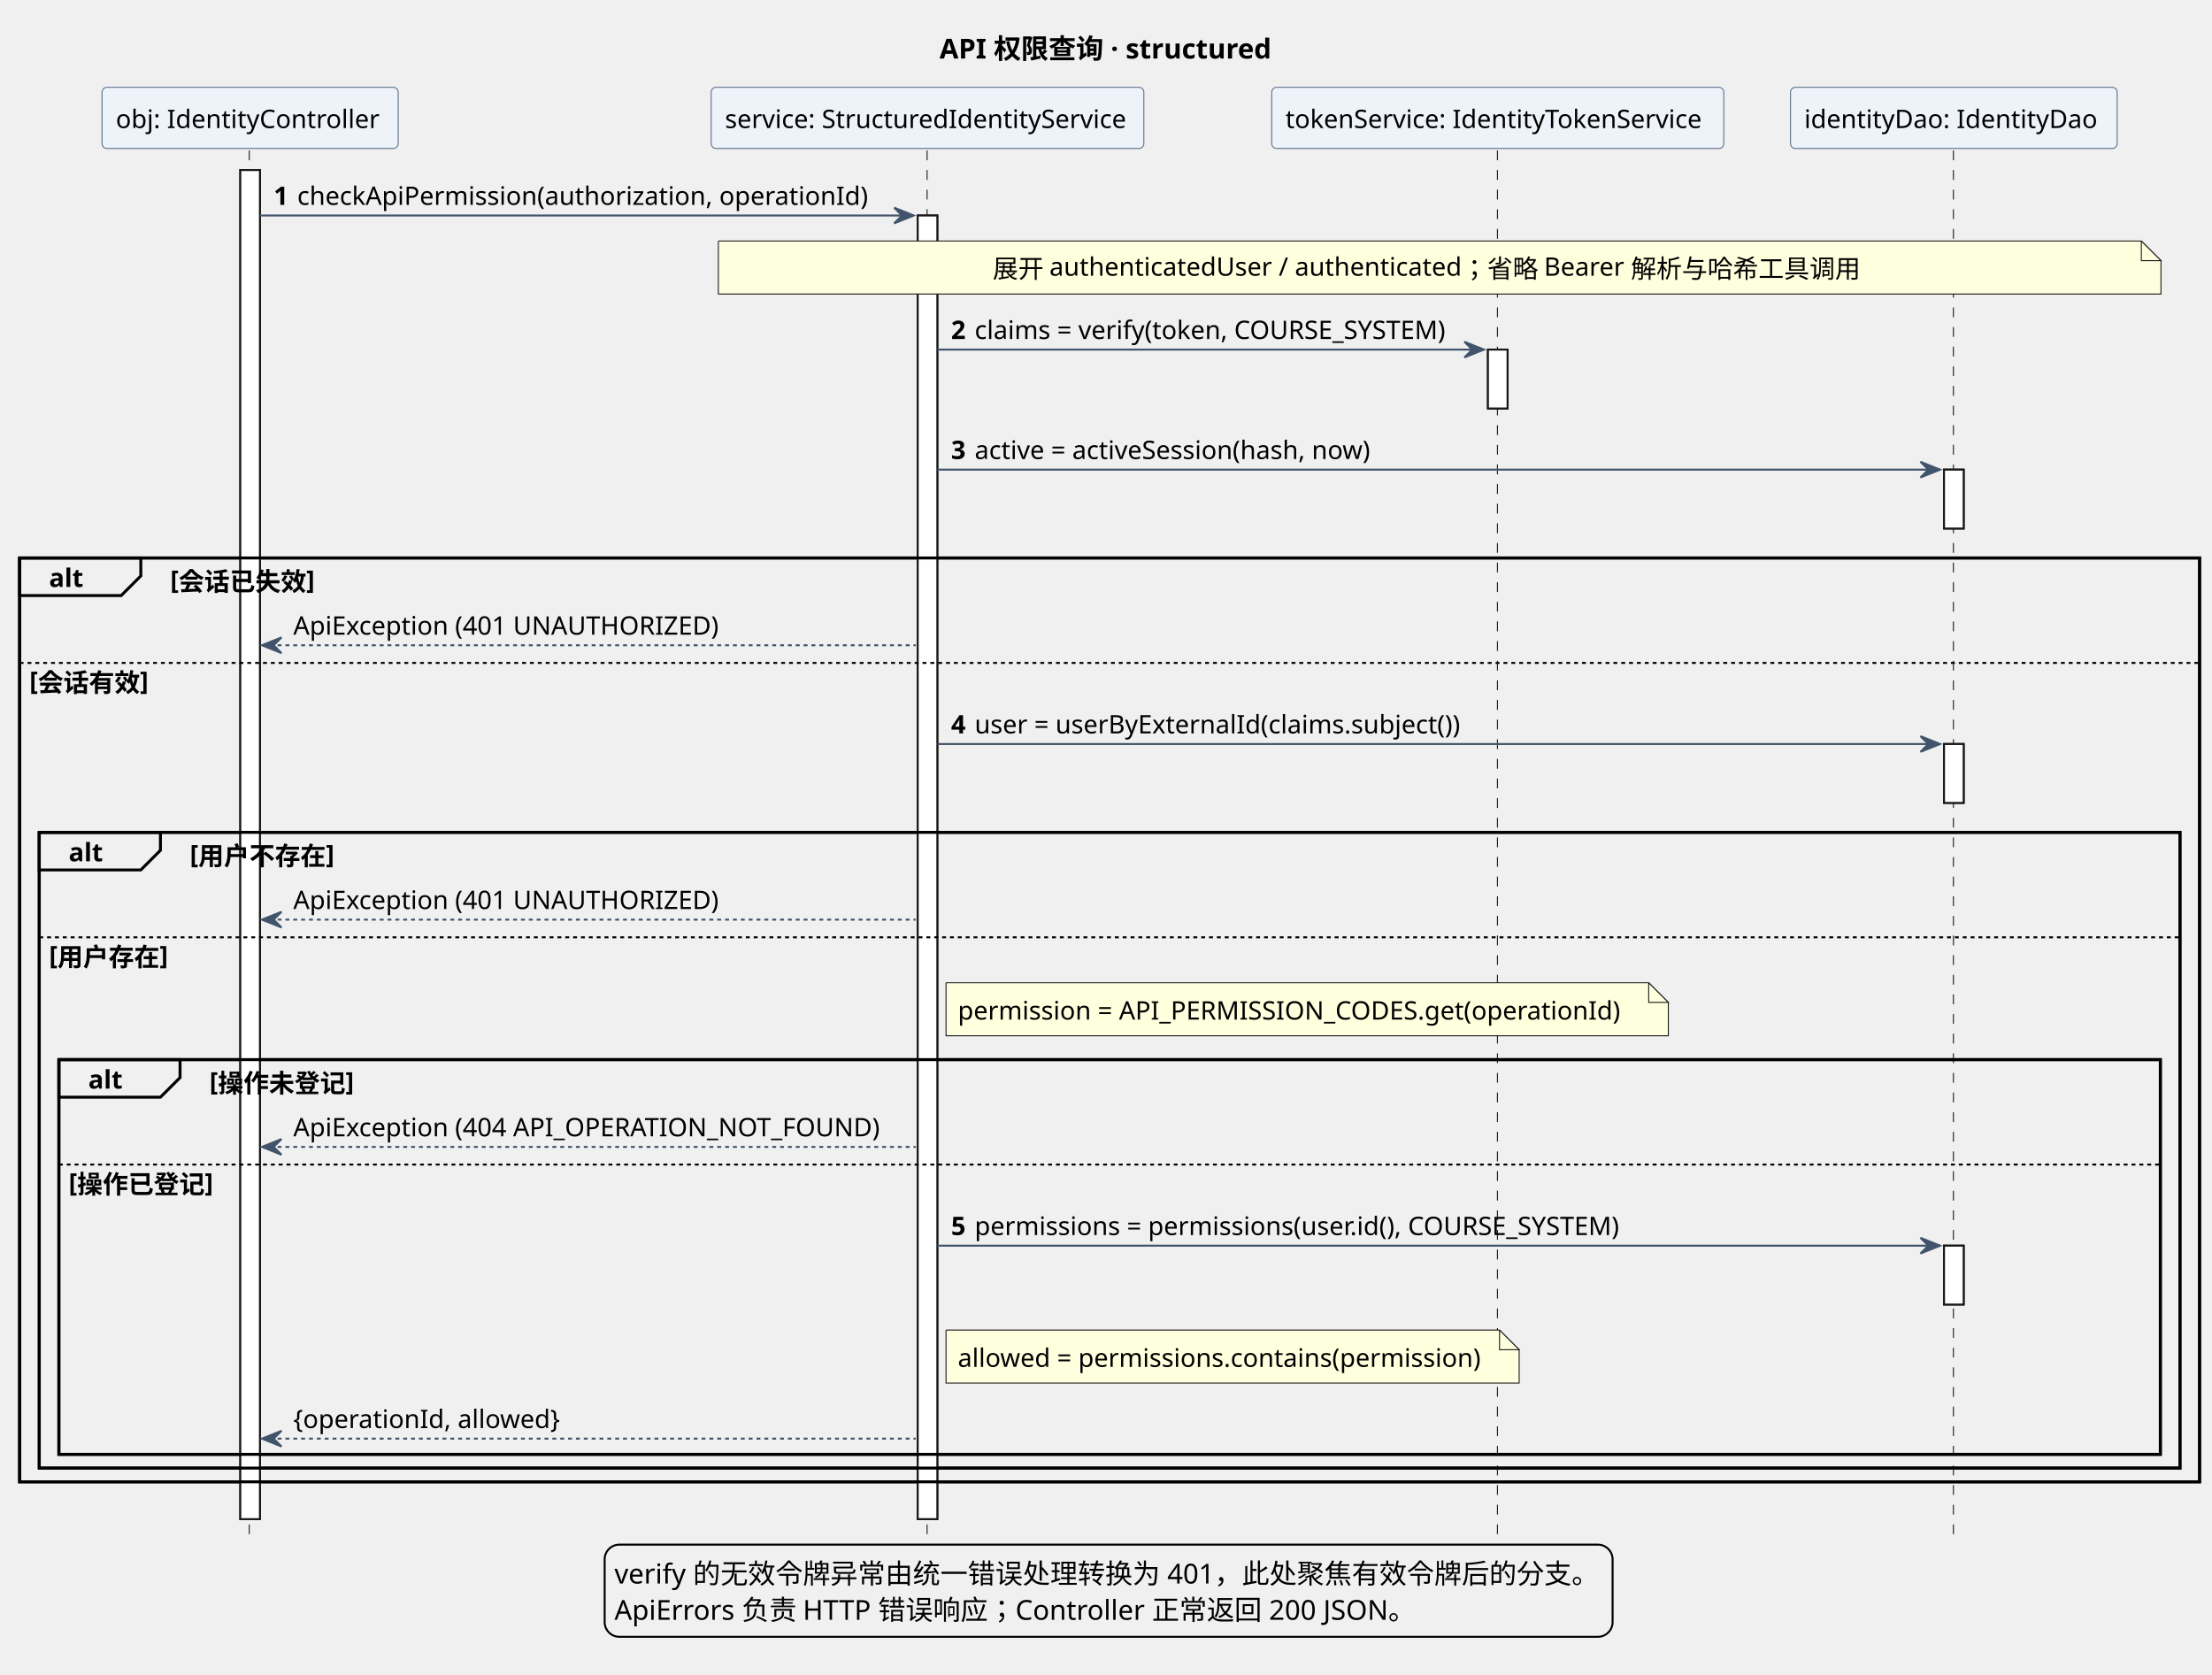
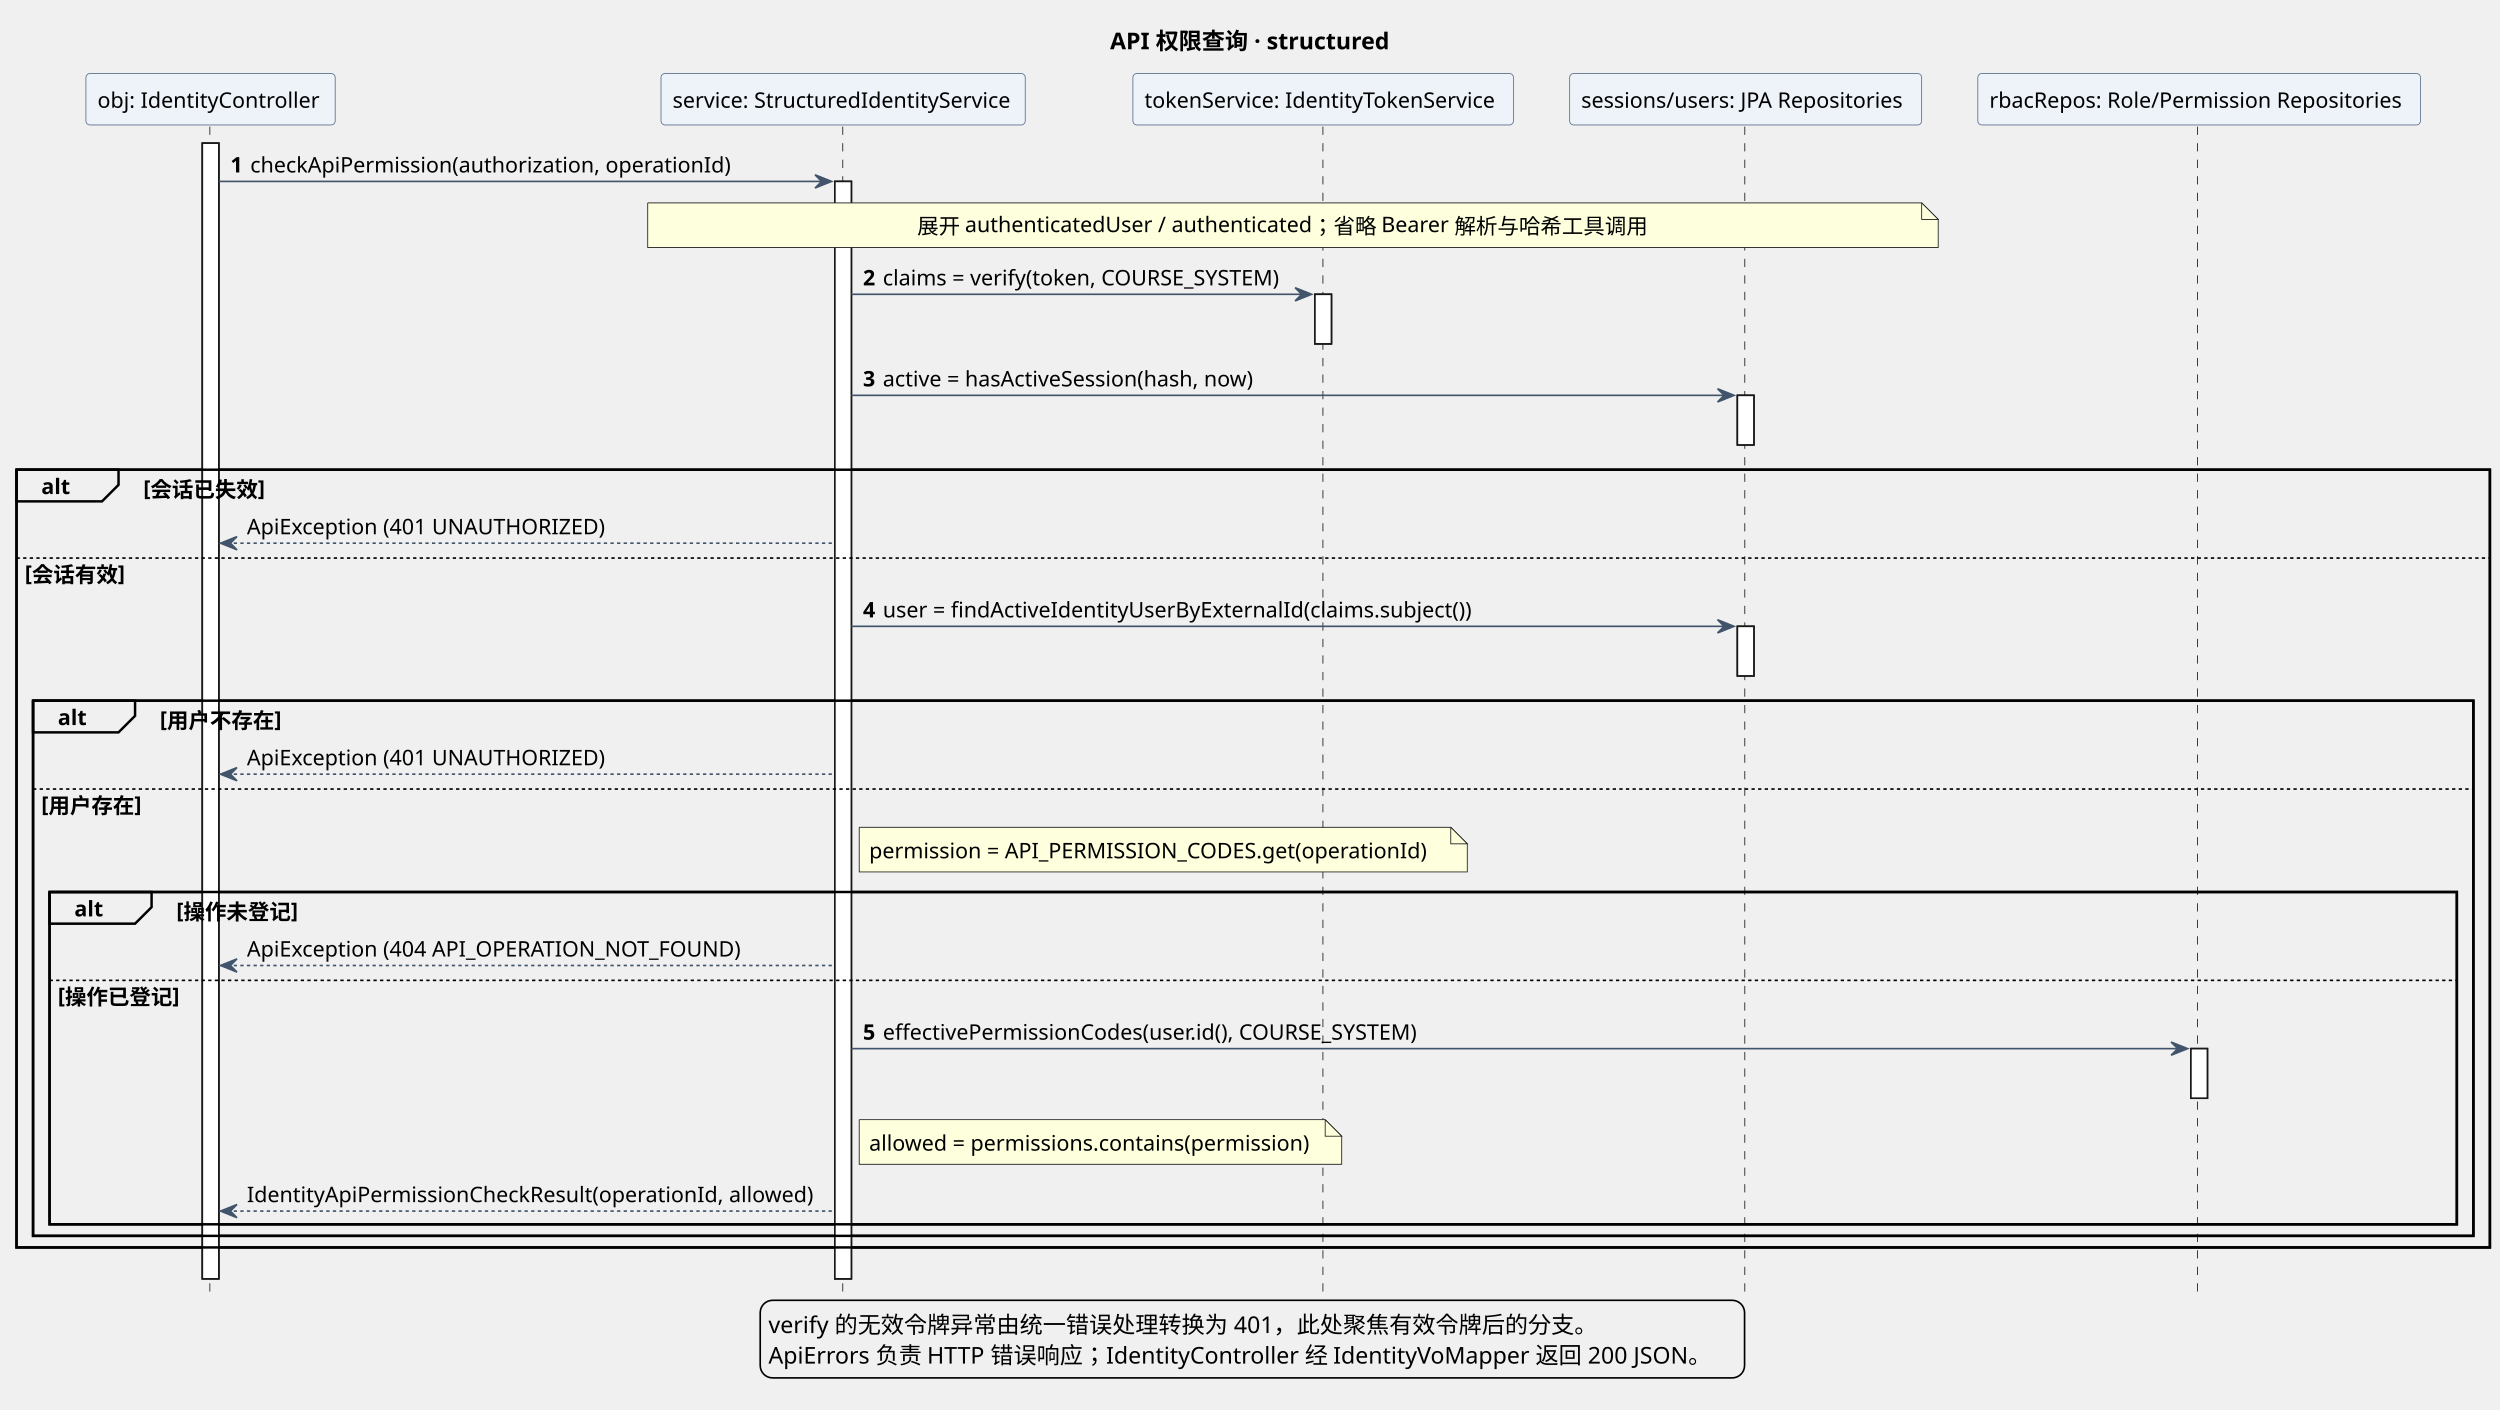
- <svg xmlns="http://www.w3.org/2000/svg" contentStyleType="text/css" data-diagram-type="SEQUENCE" height="853px" preserveAspectRatio="none" style="width:1127px;height:853px;background:#FFFFFF;" version="1.1" viewBox="0 0 1127 853" width="1127px" zoomAndPan="magnify">
+ <svg xmlns="http://www.w3.org/2000/svg" contentStyleType="text/css" height="853px" preserveAspectRatio="none" style="width:1513px;height:853px;background:#FFFFFF;" version="1.1" viewBox="0 0 1513 853" width="1513px" zoomAndPan="magnify">
  <defs />
  <g>
-     <text fill="#000000" font-family="Microsoft YaHei" font-size="14" font-weight="bold" lengthAdjust="spacing" textLength="172.286" x="478.695" y="29.814">API 权限查询 · structured</text>
-     <g>
-       <rect fill="#FFFFFF" height="687.312" style="stroke:#181818;stroke-width:1;" width="10" x="122.434" y="86.635" />
-     </g>
-     <g>
-       <rect fill="#FFFFFF" height="664.154" style="stroke:#181818;stroke-width:1;" width="10" x="467.565" y="109.793" />
-     </g>
-     <g>
-       <rect fill="#FFFFFF" height="30" style="stroke:#181818;stroke-width:1;" width="10" x="758.095" y="178.108" />
-     </g>
-     <g>
-       <rect fill="#FFFFFF" height="30" style="stroke:#181818;stroke-width:1;" width="10" x="990.466" y="239.266" />
-     </g>
-     <g>
-       <rect fill="#FFFFFF" height="30" style="stroke:#181818;stroke-width:1;" width="10" x="990.466" y="379.055" />
-     </g>
-     <g>
-       <rect fill="#FFFFFF" height="30" style="stroke:#181818;stroke-width:1;" width="10" x="990.466" y="634.632" />
-     </g>
-     <rect fill="transparent" height="470.681" style="stroke:#000000;stroke-width:1.5;" width="1110.676" x="10" y="284.266" />
-     <rect fill="transparent" height="323.893" style="stroke:#000000;stroke-width:1.5;" width="1090.676" x="20" y="424.055" />
-     <rect fill="transparent" height="201.104" style="stroke:#000000;stroke-width:1.5;" width="1070.676" x="30" y="539.843" />
-     <g>
-       <rect fill="transparent" height="707.312" width="8" x="123.434" y="76.635" />
-       <line style="stroke:#181818;stroke-width:0.5;stroke-dasharray:5.0,5.0;" x1="127" x2="127" y1="76.635" y2="783.947" />
-     </g>
-     <g>
-       <rect fill="transparent" height="707.312" width="8" x="468.565" y="76.635" />
-       <line style="stroke:#181818;stroke-width:0.5;stroke-dasharray:5.0,5.0;" x1="472.348" x2="472.348" y1="76.635" y2="783.947" />
-     </g>
-     <g>
-       <rect fill="transparent" height="707.312" width="8" x="759.095" y="76.635" />
-       <line style="stroke:#181818;stroke-width:0.5;stroke-dasharray:5.0,5.0;" x1="762.934" x2="762.934" y1="76.635" y2="783.947" />
-     </g>
-     <g>
-       <rect fill="transparent" height="707.312" width="8" x="991.466" y="76.635" />
-       <line style="stroke:#181818;stroke-width:0.5;stroke-dasharray:5.0,5.0;" x1="995.256" x2="995.256" y1="76.635" y2="783.947" />
-     </g>
+     <text fill="#000000" font-family="Microsoft YaHei" font-size="14" font-weight="bold" lengthAdjust="spacing" textLength="172.286" x="671.803" y="29.814">API 权限查询 · structured</text>
+     <rect fill="#FFFFFF" height="687.312" style="stroke:#181818;stroke-width:1.0;" width="10" x="122.434" y="86.635" />
+     <rect fill="#FFFFFF" height="664.154" style="stroke:#181818;stroke-width:1.0;" width="10" x="505.257" y="109.793" />
+     <rect fill="#FFFFFF" height="30" style="stroke:#181818;stroke-width:1.0;" width="10" x="795.788" y="178.108" />
+     <rect fill="#FFFFFF" height="30" style="stroke:#181818;stroke-width:1.0;" width="10" x="1051.461" y="239.266" />
+     <rect fill="#FFFFFF" height="30" style="stroke:#181818;stroke-width:1.0;" width="10" x="1051.461" y="379.055" />
+     <rect fill="#FFFFFF" height="30" style="stroke:#181818;stroke-width:1.0;" width="10" x="1325.932" y="634.632" />
+     <rect fill="none" height="470.681" style="stroke:#000000;stroke-width:1.5;" width="1496.892" x="10" y="284.266" />
+     <rect fill="none" height="323.893" style="stroke:#000000;stroke-width:1.5;" width="1476.892" x="20" y="424.055" />
+     <rect fill="none" height="201.104" style="stroke:#000000;stroke-width:1.5;" width="1456.892" x="30" y="539.843" />
+     <line style="stroke:#181818;stroke-width:0.5;stroke-dasharray:5.0,5.0;" x1="127" x2="127" y1="76.635" y2="783.947" />
+     <line style="stroke:#181818;stroke-width:0.5;stroke-dasharray:5.0,5.0;" x1="510.041" x2="510.041" y1="76.635" y2="783.947" />
+     <line style="stroke:#181818;stroke-width:0.5;stroke-dasharray:5.0,5.0;" x1="800.627" x2="800.627" y1="76.635" y2="783.947" />
+     <line style="stroke:#181818;stroke-width:0.5;stroke-dasharray:5.0,5.0;" x1="1055.948" x2="1055.948" y1="76.635" y2="783.947" />
+     <line style="stroke:#181818;stroke-width:0.5;stroke-dasharray:5.0,5.0;" x1="1329.973" x2="1329.973" y1="76.635" y2="783.947" />
    <rect fill="#EEF3F9" height="31.158" rx="2.5" ry="2.5" style="stroke:#59708C;stroke-width:0.5;" width="150.868" x="52" y="44.477" />
    <text fill="#000000" font-family="Microsoft YaHei" font-size="13" lengthAdjust="spacing" textLength="136.868" x="59" y="65.233">obj: IdentityController</text>
-     <rect fill="#EEF3F9" height="31.158" rx="2.5" ry="2.5" style="stroke:#59708C;stroke-width:0.5;" width="220.432" x="362.348" y="44.477" />
-     <text fill="#000000" font-family="Microsoft YaHei" font-size="13" lengthAdjust="spacing" textLength="206.432" x="369.348" y="65.233">service: StructuredIdentityService</text>
-     <rect fill="#EEF3F9" height="31.158" rx="2.5" ry="2.5" style="stroke:#59708C;stroke-width:0.5;" width="230.322" x="647.934" y="44.477" />
-     <text fill="#000000" font-family="Microsoft YaHei" font-size="13" lengthAdjust="spacing" textLength="216.322" x="654.934" y="65.233">tokenService: IdentityTokenService</text>
-     <rect fill="#EEF3F9" height="31.158" rx="2.5" ry="2.5" style="stroke:#59708C;stroke-width:0.5;" width="166.42" x="912.256" y="44.477" />
-     <text fill="#000000" font-family="Microsoft YaHei" font-size="13" lengthAdjust="spacing" textLength="152.42" x="919.256" y="65.233">identityDao: IdentityDao</text>
-     <g>
-       <rect fill="#FFFFFF" height="687.312" style="stroke:#181818;stroke-width:1;" width="10" x="122.434" y="86.635" />
-     </g>
-     <g>
-       <rect fill="#FFFFFF" height="664.154" style="stroke:#181818;stroke-width:1;" width="10" x="467.565" y="109.793" />
-     </g>
-     <g>
-       <rect fill="#FFFFFF" height="30" style="stroke:#181818;stroke-width:1;" width="10" x="758.095" y="178.108" />
-     </g>
-     <g>
-       <rect fill="#FFFFFF" height="30" style="stroke:#181818;stroke-width:1;" width="10" x="990.466" y="239.266" />
-     </g>
-     <g>
-       <rect fill="#FFFFFF" height="30" style="stroke:#181818;stroke-width:1;" width="10" x="990.466" y="379.055" />
-     </g>
-     <g>
-       <rect fill="#FFFFFF" height="30" style="stroke:#181818;stroke-width:1;" width="10" x="990.466" y="634.632" />
-     </g>
-     <polygon fill="#41546B" points="455.565,105.793,465.565,109.793,455.565,113.793,459.565,109.793" style="stroke:#41546B;stroke-width:1;" />
-     <line style="stroke:#41546B;stroke-width:1;" x1="132.434" x2="461.565" y1="109.793" y2="109.793" />
+     <rect fill="#EEF3F9" height="31.158" rx="2.5" ry="2.5" style="stroke:#59708C;stroke-width:0.5;" width="220.432" x="400.041" y="44.477" />
+     <text fill="#000000" font-family="Microsoft YaHei" font-size="13" lengthAdjust="spacing" textLength="206.432" x="407.041" y="65.233">service: StructuredIdentityService</text>
+     <rect fill="#EEF3F9" height="31.158" rx="2.5" ry="2.5" style="stroke:#59708C;stroke-width:0.5;" width="230.322" x="685.627" y="44.477" />
+     <text fill="#000000" font-family="Microsoft YaHei" font-size="13" lengthAdjust="spacing" textLength="216.322" x="692.627" y="65.233">tokenService: IdentityTokenService</text>
+     <rect fill="#EEF3F9" height="31.158" rx="2.5" ry="2.5" style="stroke:#59708C;stroke-width:0.5;" width="213.024" x="949.948" y="44.477" />
+     <text fill="#000000" font-family="Microsoft YaHei" font-size="13" lengthAdjust="spacing" textLength="199.024" x="956.948" y="65.233">sessions/users: JPA Repositories</text>
+     <rect fill="#EEF3F9" height="31.158" rx="2.5" ry="2.5" style="stroke:#59708C;stroke-width:0.5;" width="267.919" x="1196.973" y="44.477" />
+     <text fill="#000000" font-family="Microsoft YaHei" font-size="13" lengthAdjust="spacing" textLength="253.919" x="1203.973" y="65.233">rbacRepos: Role/Permission Repositories</text>
+     <rect fill="#FFFFFF" height="687.312" style="stroke:#181818;stroke-width:1.0;" width="10" x="122.434" y="86.635" />
+     <rect fill="#FFFFFF" height="664.154" style="stroke:#181818;stroke-width:1.0;" width="10" x="505.257" y="109.793" />
+     <rect fill="#FFFFFF" height="30" style="stroke:#181818;stroke-width:1.0;" width="10" x="795.788" y="178.108" />
+     <rect fill="#FFFFFF" height="30" style="stroke:#181818;stroke-width:1.0;" width="10" x="1051.461" y="239.266" />
+     <rect fill="#FFFFFF" height="30" style="stroke:#181818;stroke-width:1.0;" width="10" x="1051.461" y="379.055" />
+     <rect fill="#FFFFFF" height="30" style="stroke:#181818;stroke-width:1.0;" width="10" x="1325.932" y="634.632" />
+     <polygon fill="#41546B" points="493.257,105.793,503.257,109.793,493.257,113.793,497.257,109.793" style="stroke:#41546B;stroke-width:1.0;" />
+     <line style="stroke:#41546B;stroke-width:1.0;" x1="132.434" x2="499.257" y1="109.793" y2="109.793" />
    <text fill="#000000" font-family="Microsoft YaHei" font-size="13" font-weight="bold" lengthAdjust="spacing" textLength="8.017" x="139.434" y="104.391">1</text>
    <text fill="#000000" font-family="Microsoft YaHei" font-size="13" lengthAdjust="spacing" textLength="295.464" x="151.451" y="104.391">checkApiPermission(authorization, operationId)</text>
-     <path d="M366,122.793 L366,149.793 L1101,149.793 L1101,132.793 L1091,122.793 L366,122.793 " fill="#FEFFDD" style="stroke:#181818;stroke-width:0.5;" />
-     <path d="M1091,122.793 L1091,132.793 L1101,132.793 L1091,122.793 " fill="#FEFFDD" style="stroke:#181818;stroke-width:0.5;" />
-     <text fill="#000000" font-family="Microsoft YaHei" font-size="13" lengthAdjust="spacing" textLength="446.818" x="505.755" y="141.548">展开 authenticatedUser / authenticated；省略 Bearer 解析与哈希工具调用</text>
-     <polygon fill="#41546B" points="746.095,174.108,756.095,178.108,746.095,182.108,750.095,178.108" style="stroke:#41546B;stroke-width:1;" />
-     <line style="stroke:#41546B;stroke-width:1;" x1="477.565" x2="752.095" y1="178.108" y2="178.108" />
-     <text fill="#000000" font-family="Microsoft YaHei" font-size="13" font-weight="bold" lengthAdjust="spacing" textLength="8.017" x="484.565" y="172.706">2</text>
-     <text fill="#000000" font-family="Microsoft YaHei" font-size="13" lengthAdjust="spacing" textLength="249.514" x="496.582" y="172.706">claims = verify(token, COURSE_SYSTEM)</text>
-     <polygon fill="#41546B" points="978.466,235.266,988.466,239.266,978.466,243.266,982.466,239.266" style="stroke:#41546B;stroke-width:1;" />
-     <line style="stroke:#41546B;stroke-width:1;" x1="477.565" x2="984.466" y1="239.266" y2="239.266" />
-     <text fill="#000000" font-family="Microsoft YaHei" font-size="13" font-weight="bold" lengthAdjust="spacing" textLength="8.017" x="484.565" y="233.864">3</text>
-     <text fill="#000000" font-family="Microsoft YaHei" font-size="13" lengthAdjust="spacing" textLength="207.81" x="496.582" y="233.864">active = activeSession(hash, now)</text>
-     <path d="M10,284.266 L71.739,284.266 L71.739,293.424 L61.739,303.424 L10,303.424 L10,284.266 " fill="transparent" style="stroke:#000000;stroke-width:1.5;" />
-     <rect fill="transparent" height="470.681" style="stroke:#000000;stroke-width:1.5;" width="1110.676" x="10" y="284.266" />
+     <path d="M392,122.793 L392,149.793 L1173,149.793 L1173,132.793 L1163,122.793 L392,122.793 " fill="#FEFFDD" style="stroke:#181818;stroke-width:0.5;" />
+     <path d="M1163,122.793 L1163,132.793 L1173,132.793 L1163,122.793 " fill="#FEFFDD" style="stroke:#181818;stroke-width:0.5;" />
+     <text fill="#000000" font-family="Microsoft YaHei" font-size="13" lengthAdjust="spacing" textLength="446.818" x="555.057" y="141.548">展开 authenticatedUser / authenticated；省略 Bearer 解析与哈希工具调用</text>
+     <polygon fill="#41546B" points="783.788,174.108,793.788,178.108,783.788,182.108,787.788,178.108" style="stroke:#41546B;stroke-width:1.0;" />
+     <line style="stroke:#41546B;stroke-width:1.0;" x1="515.257" x2="789.788" y1="178.108" y2="178.108" />
+     <text fill="#000000" font-family="Microsoft YaHei" font-size="13" font-weight="bold" lengthAdjust="spacing" textLength="8.017" x="522.257" y="172.706">2</text>
+     <text fill="#000000" font-family="Microsoft YaHei" font-size="13" lengthAdjust="spacing" textLength="249.514" x="534.274" y="172.706">claims = verify(token, COURSE_SYSTEM)</text>
+     <polygon fill="#41546B" points="1039.461,235.266,1049.461,239.266,1039.461,243.266,1043.461,239.266" style="stroke:#41546B;stroke-width:1.0;" />
+     <line style="stroke:#41546B;stroke-width:1.0;" x1="515.257" x2="1045.461" y1="239.266" y2="239.266" />
+     <text fill="#000000" font-family="Microsoft YaHei" font-size="13" font-weight="bold" lengthAdjust="spacing" textLength="8.017" x="522.257" y="233.864">3</text>
+     <text fill="#000000" font-family="Microsoft YaHei" font-size="13" lengthAdjust="spacing" textLength="230.978" x="534.274" y="233.864">active = hasActiveSession(hash, now)</text>
+     <path d="M10,284.266 L71.739,284.266 L71.739,293.424 L61.739,303.424 L10,303.424 L10,284.266 " fill="none" style="stroke:#000000;stroke-width:1.5;" />
+     <rect fill="none" height="470.681" style="stroke:#000000;stroke-width:1.5;" width="1496.892" x="10" y="284.266" />
    <text fill="#000000" font-family="Microsoft YaHei" font-size="13" font-weight="bold" lengthAdjust="spacing" textLength="16.739" x="25" y="299.022">alt</text>
    <text fill="#000000" font-family="Microsoft YaHei" font-size="13" font-weight="bold" lengthAdjust="spacing" textLength="75.131" x="86.739" y="300.022">[会话已失效]</text>
-     <polygon fill="#41546B" points="143.434,324.739,133.434,328.739,143.434,332.739,139.434,328.739" style="stroke:#41546B;stroke-width:1;" />
-     <line style="stroke:#41546B;stroke-width:1;stroke-dasharray:2.0,2.0;" x1="137.434" x2="466.565" y1="328.739" y2="328.739" />
+     <polygon fill="#41546B" points="143.434,324.739,133.434,328.739,143.434,332.739,139.434,328.739" style="stroke:#41546B;stroke-width:1.0;" />
+     <line style="stroke:#41546B;stroke-width:1.0;stroke-dasharray:2.0,2.0;" x1="137.434" x2="504.257" y1="328.739" y2="328.739" />
    <text fill="#000000" font-family="Microsoft YaHei" font-size="13" lengthAdjust="spacing" textLength="225.316" x="149.434" y="323.337">ApiException (401 UNAUTHORIZED)</text>
-     <line style="stroke:#000000;stroke-width:1;stroke-dasharray:2.0,2.0;" x1="10" x2="1120.676" y1="337.739" y2="337.739" />
+     <line style="stroke:#000000;stroke-width:1.0;stroke-dasharray:2.0,2.0;" x1="10" x2="1506.892" y1="337.739" y2="337.739" />
    <text fill="#000000" font-family="Microsoft YaHei" font-size="13" font-weight="bold" lengthAdjust="spacing" textLength="62.131" x="15" y="351.495">[会话有效]</text>
-     <polygon fill="#41546B" points="978.466,375.055,988.466,379.055,978.466,383.055,982.466,379.055" style="stroke:#41546B;stroke-width:1;" />
-     <line style="stroke:#41546B;stroke-width:1;" x1="477.565" x2="984.466" y1="379.055" y2="379.055" />
-     <text fill="#000000" font-family="Microsoft YaHei" font-size="13" font-weight="bold" lengthAdjust="spacing" textLength="8.017" x="484.565" y="373.652">4</text>
-     <text fill="#000000" font-family="Microsoft YaHei" font-size="13" lengthAdjust="spacing" textLength="250.682" x="496.582" y="373.652">user = userByExternalId(claims.subject())</text>
-     <path d="M20,424.055 L81.739,424.055 L81.739,433.212 L71.739,443.212 L20,443.212 L20,424.055 " fill="transparent" style="stroke:#000000;stroke-width:1.5;" />
-     <rect fill="transparent" height="323.893" style="stroke:#000000;stroke-width:1.5;" width="1090.676" x="20" y="424.055" />
+     <polygon fill="#41546B" points="1039.461,375.055,1049.461,379.055,1039.461,383.055,1043.461,379.055" style="stroke:#41546B;stroke-width:1.0;" />
+     <line style="stroke:#41546B;stroke-width:1.0;" x1="515.257" x2="1045.461" y1="379.055" y2="379.055" />
+     <text fill="#000000" font-family="Microsoft YaHei" font-size="13" font-weight="bold" lengthAdjust="spacing" textLength="8.017" x="522.257" y="373.652">4</text>
+     <text fill="#000000" font-family="Microsoft YaHei" font-size="13" lengthAdjust="spacing" textLength="362.388" x="534.274" y="373.652">user = findActiveIdentityUserByExternalId(claims.subject())</text>
+     <path d="M20,424.055 L81.739,424.055 L81.739,433.212 L71.739,443.212 L20,443.212 L20,424.055 " fill="none" style="stroke:#000000;stroke-width:1.5;" />
+     <rect fill="none" height="323.893" style="stroke:#000000;stroke-width:1.5;" width="1476.892" x="20" y="424.055" />
    <text fill="#000000" font-family="Microsoft YaHei" font-size="13" font-weight="bold" lengthAdjust="spacing" textLength="16.739" x="35" y="438.81">alt</text>
    <text fill="#000000" font-family="Microsoft YaHei" font-size="13" font-weight="bold" lengthAdjust="spacing" textLength="75.131" x="96.739" y="439.81">[用户不存在]</text>
-     <polygon fill="#41546B" points="143.434,464.528,133.434,468.528,143.434,472.528,139.434,468.528" style="stroke:#41546B;stroke-width:1;" />
-     <line style="stroke:#41546B;stroke-width:1;stroke-dasharray:2.0,2.0;" x1="137.434" x2="466.565" y1="468.528" y2="468.528" />
+     <polygon fill="#41546B" points="143.434,464.528,133.434,468.528,143.434,472.528,139.434,468.528" style="stroke:#41546B;stroke-width:1.0;" />
+     <line style="stroke:#41546B;stroke-width:1.0;stroke-dasharray:2.0,2.0;" x1="137.434" x2="504.257" y1="468.528" y2="468.528" />
    <text fill="#000000" font-family="Microsoft YaHei" font-size="13" lengthAdjust="spacing" textLength="225.316" x="149.434" y="463.125">ApiException (401 UNAUTHORIZED)</text>
-     <line style="stroke:#000000;stroke-width:1;stroke-dasharray:2.0,2.0;" x1="20" x2="1110.676" y1="477.528" y2="477.528" />
+     <line style="stroke:#000000;stroke-width:1.0;stroke-dasharray:2.0,2.0;" x1="20" x2="1496.892" y1="477.528" y2="477.528" />
    <text fill="#000000" font-family="Microsoft YaHei" font-size="13" font-weight="bold" lengthAdjust="spacing" textLength="62.131" x="25" y="491.283">[用户存在]</text>
-     <path d="M482,500.685 L482,527.686 L850,527.686 L850,510.685 L840,500.685 L482,500.685 " fill="#FEFFDD" style="stroke:#181818;stroke-width:0.5;" />
-     <path d="M840,500.685 L840,510.685 L850,510.685 L840,500.685 " fill="#FEFFDD" style="stroke:#181818;stroke-width:0.5;" />
-     <text fill="#000000" font-family="Microsoft YaHei" font-size="13" lengthAdjust="spacing" textLength="347.065" x="488" y="519.441">permission = API_PERMISSION_CODES.get(operationId)</text>
-     <path d="M30,539.843 L91.739,539.843 L91.739,549.001 L81.739,559.001 L30,559.001 L30,539.843 " fill="transparent" style="stroke:#000000;stroke-width:1.5;" />
-     <rect fill="transparent" height="201.104" style="stroke:#000000;stroke-width:1.5;" width="1070.676" x="30" y="539.843" />
+     <path d="M520,500.685 L520,527.686 L888,527.686 L888,510.685 L878,500.685 L520,500.685 " fill="#FEFFDD" style="stroke:#181818;stroke-width:0.5;" />
+     <path d="M878,500.685 L878,510.685 L888,510.685 L878,500.685 " fill="#FEFFDD" style="stroke:#181818;stroke-width:0.5;" />
+     <text fill="#000000" font-family="Microsoft YaHei" font-size="13" lengthAdjust="spacing" textLength="347.065" x="526" y="519.441">permission = API_PERMISSION_CODES.get(operationId)</text>
+     <path d="M30,539.843 L91.739,539.843 L91.739,549.001 L81.739,559.001 L30,559.001 L30,539.843 " fill="none" style="stroke:#000000;stroke-width:1.5;" />
+     <rect fill="none" height="201.104" style="stroke:#000000;stroke-width:1.5;" width="1456.892" x="30" y="539.843" />
    <text fill="#000000" font-family="Microsoft YaHei" font-size="13" font-weight="bold" lengthAdjust="spacing" textLength="16.739" x="45" y="554.599">alt</text>
    <text fill="#000000" font-family="Microsoft YaHei" font-size="13" font-weight="bold" lengthAdjust="spacing" textLength="75.131" x="106.739" y="555.599">[操作未登记]</text>
-     <polygon fill="#41546B" points="143.434,580.316,133.434,584.316,143.434,588.316,139.434,584.316" style="stroke:#41546B;stroke-width:1;" />
-     <line style="stroke:#41546B;stroke-width:1;stroke-dasharray:2.0,2.0;" x1="137.434" x2="466.565" y1="584.316" y2="584.316" />
+     <polygon fill="#41546B" points="143.434,580.316,133.434,584.316,143.434,588.316,139.434,584.316" style="stroke:#41546B;stroke-width:1.0;" />
+     <line style="stroke:#41546B;stroke-width:1.0;stroke-dasharray:2.0,2.0;" x1="137.434" x2="504.257" y1="584.316" y2="584.316" />
    <text fill="#000000" font-family="Microsoft YaHei" font-size="13" lengthAdjust="spacing" textLength="311.13" x="149.434" y="578.914">ApiException (404 API_OPERATION_NOT_FOUND)</text>
-     <line style="stroke:#000000;stroke-width:1;stroke-dasharray:2.0,2.0;" x1="30" x2="1100.676" y1="593.316" y2="593.316" />
+     <line style="stroke:#000000;stroke-width:1.0;stroke-dasharray:2.0,2.0;" x1="30" x2="1486.892" y1="593.316" y2="593.316" />
    <text fill="#000000" font-family="Microsoft YaHei" font-size="13" font-weight="bold" lengthAdjust="spacing" textLength="75.131" x="35" y="607.072">[操作已登记]</text>
-     <polygon fill="#41546B" points="978.466,630.632,988.466,634.632,978.466,638.632,982.466,634.632" style="stroke:#41546B;stroke-width:1;" />
-     <line style="stroke:#41546B;stroke-width:1;" x1="477.565" x2="984.466" y1="634.632" y2="634.632" />
-     <text fill="#000000" font-family="Microsoft YaHei" font-size="13" font-weight="bold" lengthAdjust="spacing" textLength="8.017" x="484.565" y="629.23">5</text>
-     <text fill="#000000" font-family="Microsoft YaHei" font-size="13" lengthAdjust="spacing" textLength="339.206" x="496.582" y="629.23">permissions = permissions(user.id(), COURSE_SYSTEM)</text>
-     <path d="M482,677.632 L482,704.632 L774,704.632 L774,687.632 L764,677.632 L482,677.632 " fill="#FEFFDD" style="stroke:#181818;stroke-width:0.5;" />
-     <path d="M764,677.632 L764,687.632 L774,687.632 L764,677.632 " fill="#FEFFDD" style="stroke:#181818;stroke-width:0.5;" />
-     <text fill="#000000" font-family="Microsoft YaHei" font-size="13" lengthAdjust="spacing" textLength="271.908" x="488" y="696.387">allowed = permissions.contains(permission)</text>
-     <polygon fill="#41546B" points="143.434,728.947,133.434,732.947,143.434,736.947,139.434,732.947" style="stroke:#41546B;stroke-width:1;" />
-     <line style="stroke:#41546B;stroke-width:1;stroke-dasharray:2.0,2.0;" x1="137.434" x2="466.565" y1="732.947" y2="732.947" />
-     <text fill="#000000" font-family="Microsoft YaHei" font-size="13" lengthAdjust="spacing" textLength="136.792" x="149.434" y="727.545">{operationId, allowed}</text>
-     <rect fill="transparent" height="46.955" id="_legend" rx="7.5" ry="7.5" style="stroke:#000000;stroke-width:1;" width="513.542" x="308.067" y="786.947" />
-     <text fill="#000000" font-family="Microsoft YaHei" font-size="14" lengthAdjust="spacing" textLength="503.542" x="313.067" y="806.761">verify 的无效令牌异常由统一错误处理转换为 401，此处聚焦有效令牌后的分支。</text>
-     <text fill="#000000" font-family="Microsoft YaHei" font-size="14" lengthAdjust="spacing" textLength="418.072" x="313.067" y="825.238">ApiErrors 负责 HTTP 错误响应；Controller 正常返回 200 JSON。</text>
+     <polygon fill="#41546B" points="1313.932,630.632,1323.932,634.632,1313.932,638.632,1317.932,634.632" style="stroke:#41546B;stroke-width:1.0;" />
+     <line style="stroke:#41546B;stroke-width:1.0;" x1="515.257" x2="1319.932" y1="634.632" y2="634.632" />
+     <text fill="#000000" font-family="Microsoft YaHei" font-size="13" font-weight="bold" lengthAdjust="spacing" textLength="8.017" x="522.257" y="629.23">5</text>
+     <text fill="#000000" font-family="Microsoft YaHei" font-size="13" lengthAdjust="spacing" textLength="332.89" x="534.274" y="629.23">effectivePermissionCodes(user.id(), COURSE_SYSTEM)</text>
+     <path d="M520,677.632 L520,704.632 L812,704.632 L812,687.632 L802,677.632 L520,677.632 " fill="#FEFFDD" style="stroke:#181818;stroke-width:0.5;" />
+     <path d="M802,677.632 L802,687.632 L812,687.632 L802,677.632 " fill="#FEFFDD" style="stroke:#181818;stroke-width:0.5;" />
+     <text fill="#000000" font-family="Microsoft YaHei" font-size="13" lengthAdjust="spacing" textLength="271.908" x="526" y="696.387">allowed = permissions.contains(permission)</text>
+     <polygon fill="#41546B" points="143.434,728.947,133.434,732.947,143.434,736.947,139.434,732.947" style="stroke:#41546B;stroke-width:1.0;" />
+     <line style="stroke:#41546B;stroke-width:1.0;stroke-dasharray:2.0,2.0;" x1="137.434" x2="504.257" y1="732.947" y2="732.947" />
+     <text fill="#000000" font-family="Microsoft YaHei" font-size="13" lengthAdjust="spacing" textLength="348.823" x="149.434" y="727.545">IdentityApiPermissionCheckResult(operationId, allowed)</text>
+     <rect fill="none" height="46.955" id="_legend" rx="7.5" ry="7.5" style="stroke:#000000;stroke-width:1.0;" width="595.731" x="460.081" y="786.947" />
+     <text fill="#000000" font-family="Microsoft YaHei" font-size="14" lengthAdjust="spacing" textLength="503.542" x="465.081" y="806.761">verify 的无效令牌异常由统一错误处理转换为 401，此处聚焦有效令牌后的分支。</text>
+     <text fill="#000000" font-family="Microsoft YaHei" font-size="14" lengthAdjust="spacing" textLength="585.731" x="465.081" y="825.238">ApiErrors 负责 HTTP 错误响应；IdentityController 经 IdentityVoMapper 返回 200 JSON。</text>
  </g>
</svg>
